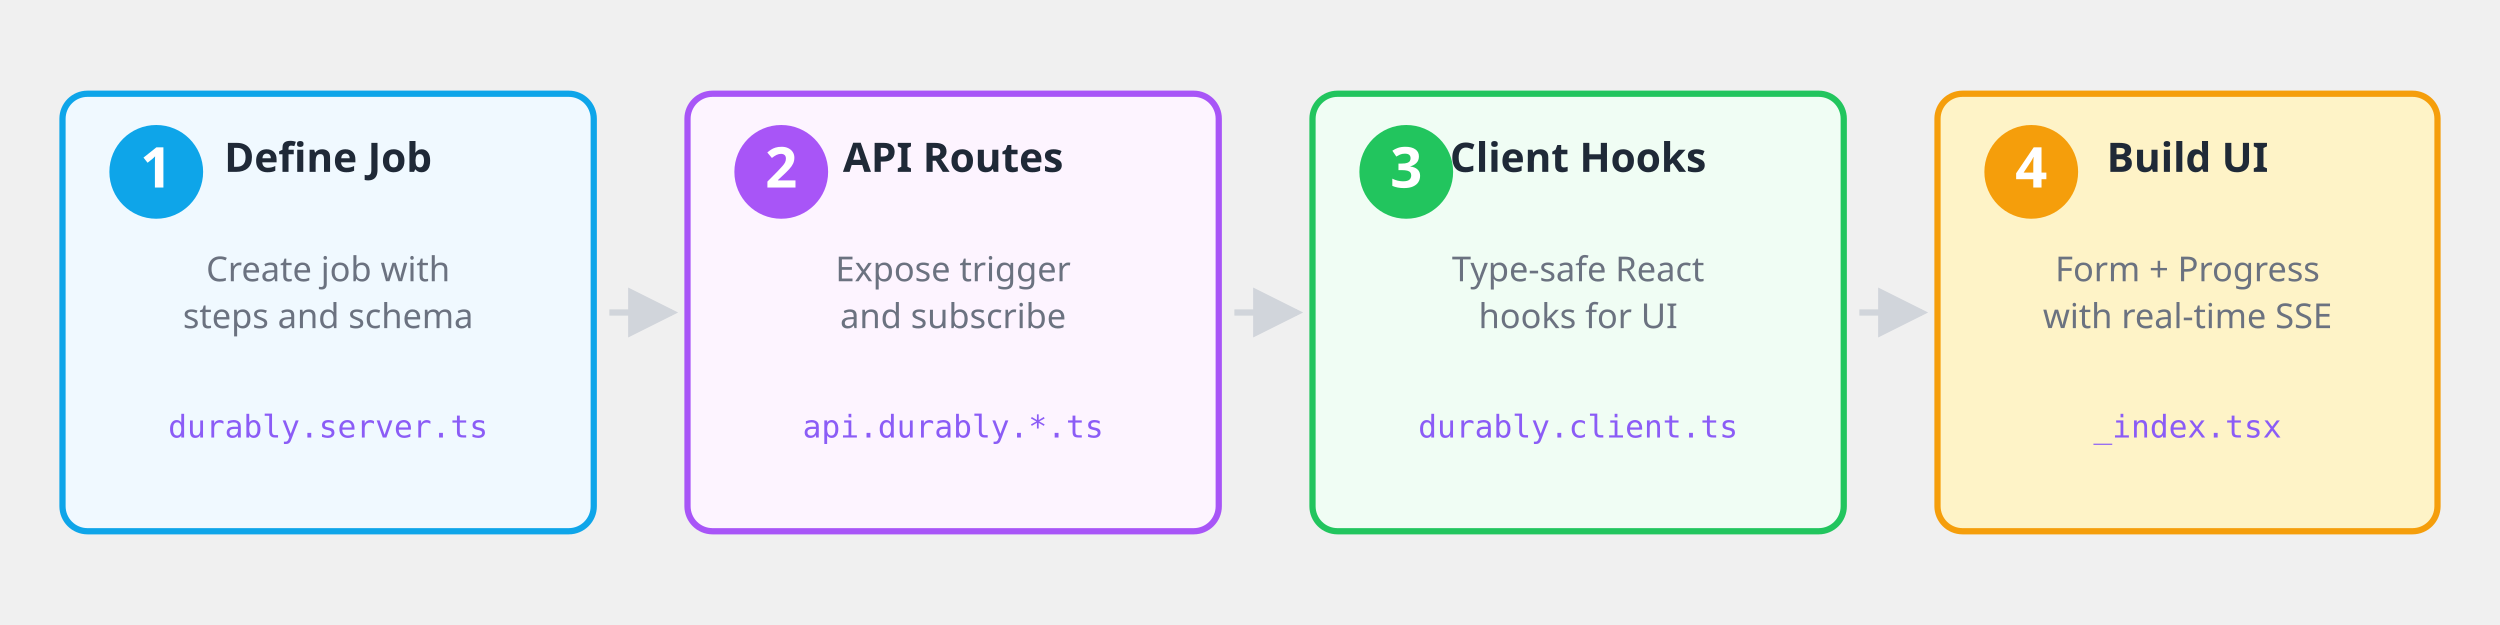
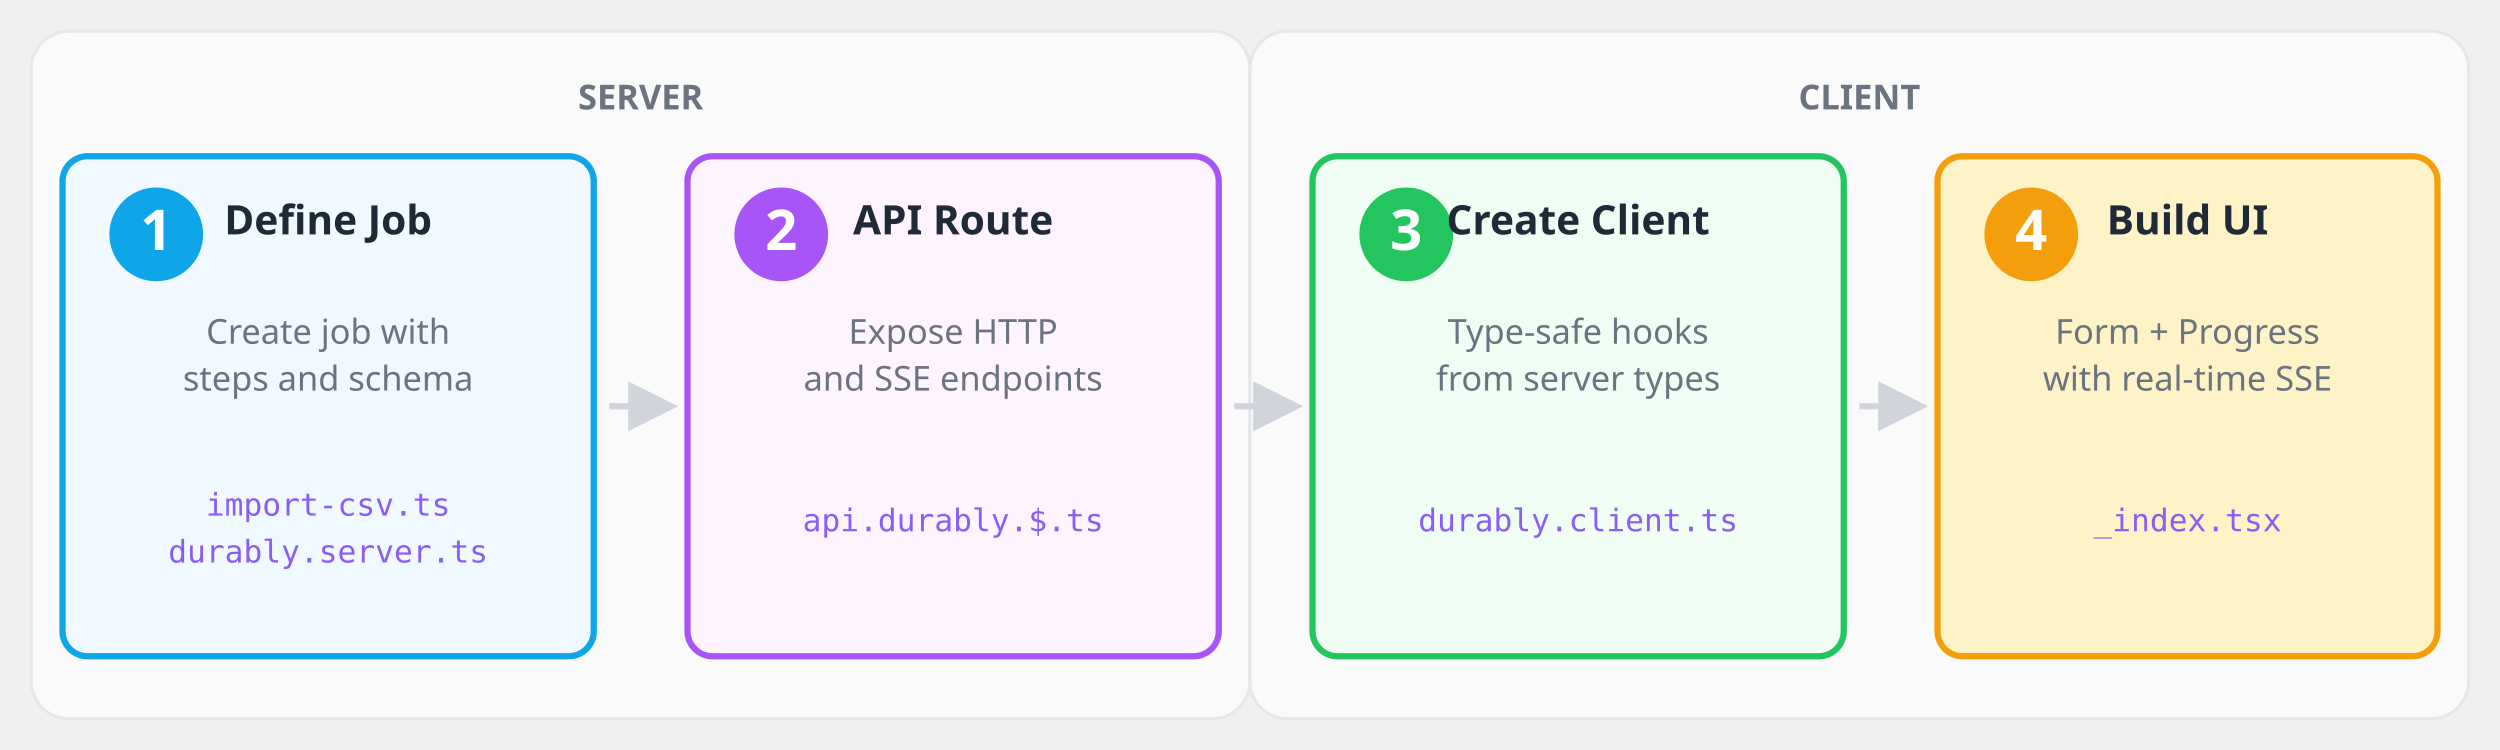
- <svg xmlns="http://www.w3.org/2000/svg" viewBox="0 0 800 200">
+ <svg xmlns="http://www.w3.org/2000/svg" viewBox="0 0 800 240">
  <defs>
    <style>
      .num { font: bold 18px system-ui, sans-serif; fill: white; }
      .title { font: bold 13px system-ui, sans-serif; fill: #1f2937; }
      .desc { font: 11px system-ui, sans-serif; fill: #6b7280; }
      .file { font: 10px ui-monospace, monospace; fill: #8b5cf6; }
+       .label { font: bold 11px system-ui, sans-serif; fill: #6b7280; }
      .box { rx: 8; }
    </style>
    <marker id="arr" markerWidth="8" markerHeight="8" refX="7" refY="4" orient="auto">
      <path d="M0,0 L0,8 L8,4 z" fill="#d1d5db" />
    </marker>
  </defs>
-   <rect x="20" y="30" width="170" height="140" fill="#f0f9ff" stroke="#0ea5e9" stroke-width="2" class="box" />
-   <circle cx="50" cy="55" r="15" fill="#0ea5e9" />
-   <text x="50" y="60" text-anchor="middle" class="num">1</text>
-   <text x="105" y="55" text-anchor="middle" class="title">Define Job</text>
-   <text x="105" y="90" text-anchor="middle" class="desc">Create job with</text>
-   <text x="105" y="105" text-anchor="middle" class="desc">steps and schema</text>
-   <text x="105" y="140" text-anchor="middle" class="file">durably.server.ts</text>
-   <path d="M195 100 L215 100" stroke="#d1d5db" stroke-width="2" marker-end="url(#arr)" />
-   <rect x="220" y="30" width="170" height="140" fill="#fdf4ff" stroke="#a855f7" stroke-width="2" class="box" />
-   <circle cx="250" cy="55" r="15" fill="#a855f7" />
-   <text x="250" y="60" text-anchor="middle" class="num">2</text>
-   <text x="305" y="55" text-anchor="middle" class="title">API Routes</text>
-   <text x="305" y="90" text-anchor="middle" class="desc">Expose trigger</text>
-   <text x="305" y="105" text-anchor="middle" class="desc">and subscribe</text>
-   <text x="305" y="140" text-anchor="middle" class="file">api.durably.*.ts</text>
-   <path d="M395 100 L415 100" stroke="#d1d5db" stroke-width="2" marker-end="url(#arr)" />
-   <rect x="420" y="30" width="170" height="140" fill="#f0fdf4" stroke="#22c55e" stroke-width="2" class="box" />
-   <circle cx="450" cy="55" r="15" fill="#22c55e" />
-   <text x="450" y="60" text-anchor="middle" class="num">3</text>
-   <text x="505" y="55" text-anchor="middle" class="title">Client Hooks</text>
-   <text x="505" y="90" text-anchor="middle" class="desc">Type-safe React</text>
-   <text x="505" y="105" text-anchor="middle" class="desc">hooks for UI</text>
-   <text x="505" y="140" text-anchor="middle" class="file">durably.client.ts</text>
-   <path d="M595 100 L615 100" stroke="#d1d5db" stroke-width="2" marker-end="url(#arr)" />
-   <rect x="620" y="30" width="160" height="140" fill="#fef3c7" stroke="#f59e0b" stroke-width="2" class="box" />
-   <circle cx="650" cy="55" r="15" fill="#f59e0b" />
-   <text x="650" y="60" text-anchor="middle" class="num">4</text>
-   <text x="700" y="55" text-anchor="middle" class="title">Build UI</text>
-   <text x="700" y="90" text-anchor="middle" class="desc">Form + Progress</text>
-   <text x="700" y="105" text-anchor="middle" class="desc">with real-time SSE</text>
-   <text x="700" y="140" text-anchor="middle" class="file">_index.tsx</text>
+   <rect x="10" y="10" width="390" height="220" fill="#fafafa" stroke="#e5e7eb" stroke-width="1" rx="12" />
+   <text x="205" y="35" text-anchor="middle" class="label">SERVER</text>
+   <rect x="20" y="50" width="170" height="160" fill="#f0f9ff" stroke="#0ea5e9" stroke-width="2" class="box" />
+   <circle cx="50" cy="75" r="15" fill="#0ea5e9" />
+   <text x="50" y="80" text-anchor="middle" class="num">1</text>
+   <text x="105" y="75" text-anchor="middle" class="title">Define Job</text>
+   <text x="105" y="110" text-anchor="middle" class="desc">Create job with</text>
+   <text x="105" y="125" text-anchor="middle" class="desc">steps and schema</text>
+   <text x="105" y="165" text-anchor="middle" class="file">import-csv.ts</text>
+   <text x="105" y="180" text-anchor="middle" class="file">durably.server.ts</text>
+   <path d="M195 130 L215 130" stroke="#d1d5db" stroke-width="2" marker-end="url(#arr)" />
+   <rect x="220" y="50" width="170" height="160" fill="#fdf4ff" stroke="#a855f7" stroke-width="2" class="box" />
+   <circle cx="250" cy="75" r="15" fill="#a855f7" />
+   <text x="250" y="80" text-anchor="middle" class="num">2</text>
+   <text x="305" y="75" text-anchor="middle" class="title">API Route</text>
+   <text x="305" y="110" text-anchor="middle" class="desc">Expose HTTP</text>
+   <text x="305" y="125" text-anchor="middle" class="desc">and SSE endpoints</text>
+   <text x="305" y="170" text-anchor="middle" class="file">api.durably.$.ts</text>
+   <rect x="400" y="10" width="390" height="220" fill="#fafafa" stroke="#e5e7eb" stroke-width="1" rx="12" />
+   <text x="595" y="35" text-anchor="middle" class="label">CLIENT</text>
+   <path d="M395 130 L415 130" stroke="#d1d5db" stroke-width="2" marker-end="url(#arr)" />
+   <rect x="420" y="50" width="170" height="160" fill="#f0fdf4" stroke="#22c55e" stroke-width="2" class="box" />
+   <circle cx="450" cy="75" r="15" fill="#22c55e" />
+   <text x="450" y="80" text-anchor="middle" class="num">3</text>
+   <text x="505" y="75" text-anchor="middle" class="title">Create Client</text>
+   <text x="505" y="110" text-anchor="middle" class="desc">Type-safe hooks</text>
+   <text x="505" y="125" text-anchor="middle" class="desc">from server types</text>
+   <text x="505" y="170" text-anchor="middle" class="file">durably.client.ts</text>
+   <path d="M595 130 L615 130" stroke="#d1d5db" stroke-width="2" marker-end="url(#arr)" />
+   <rect x="620" y="50" width="160" height="160" fill="#fef3c7" stroke="#f59e0b" stroke-width="2" class="box" />
+   <circle cx="650" cy="75" r="15" fill="#f59e0b" />
+   <text x="650" y="80" text-anchor="middle" class="num">4</text>
+   <text x="700" y="75" text-anchor="middle" class="title">Build UI</text>
+   <text x="700" y="110" text-anchor="middle" class="desc">Form + Progress</text>
+   <text x="700" y="125" text-anchor="middle" class="desc">with real-time SSE</text>
+   <text x="700" y="170" text-anchor="middle" class="file">_index.tsx</text>
</svg>
